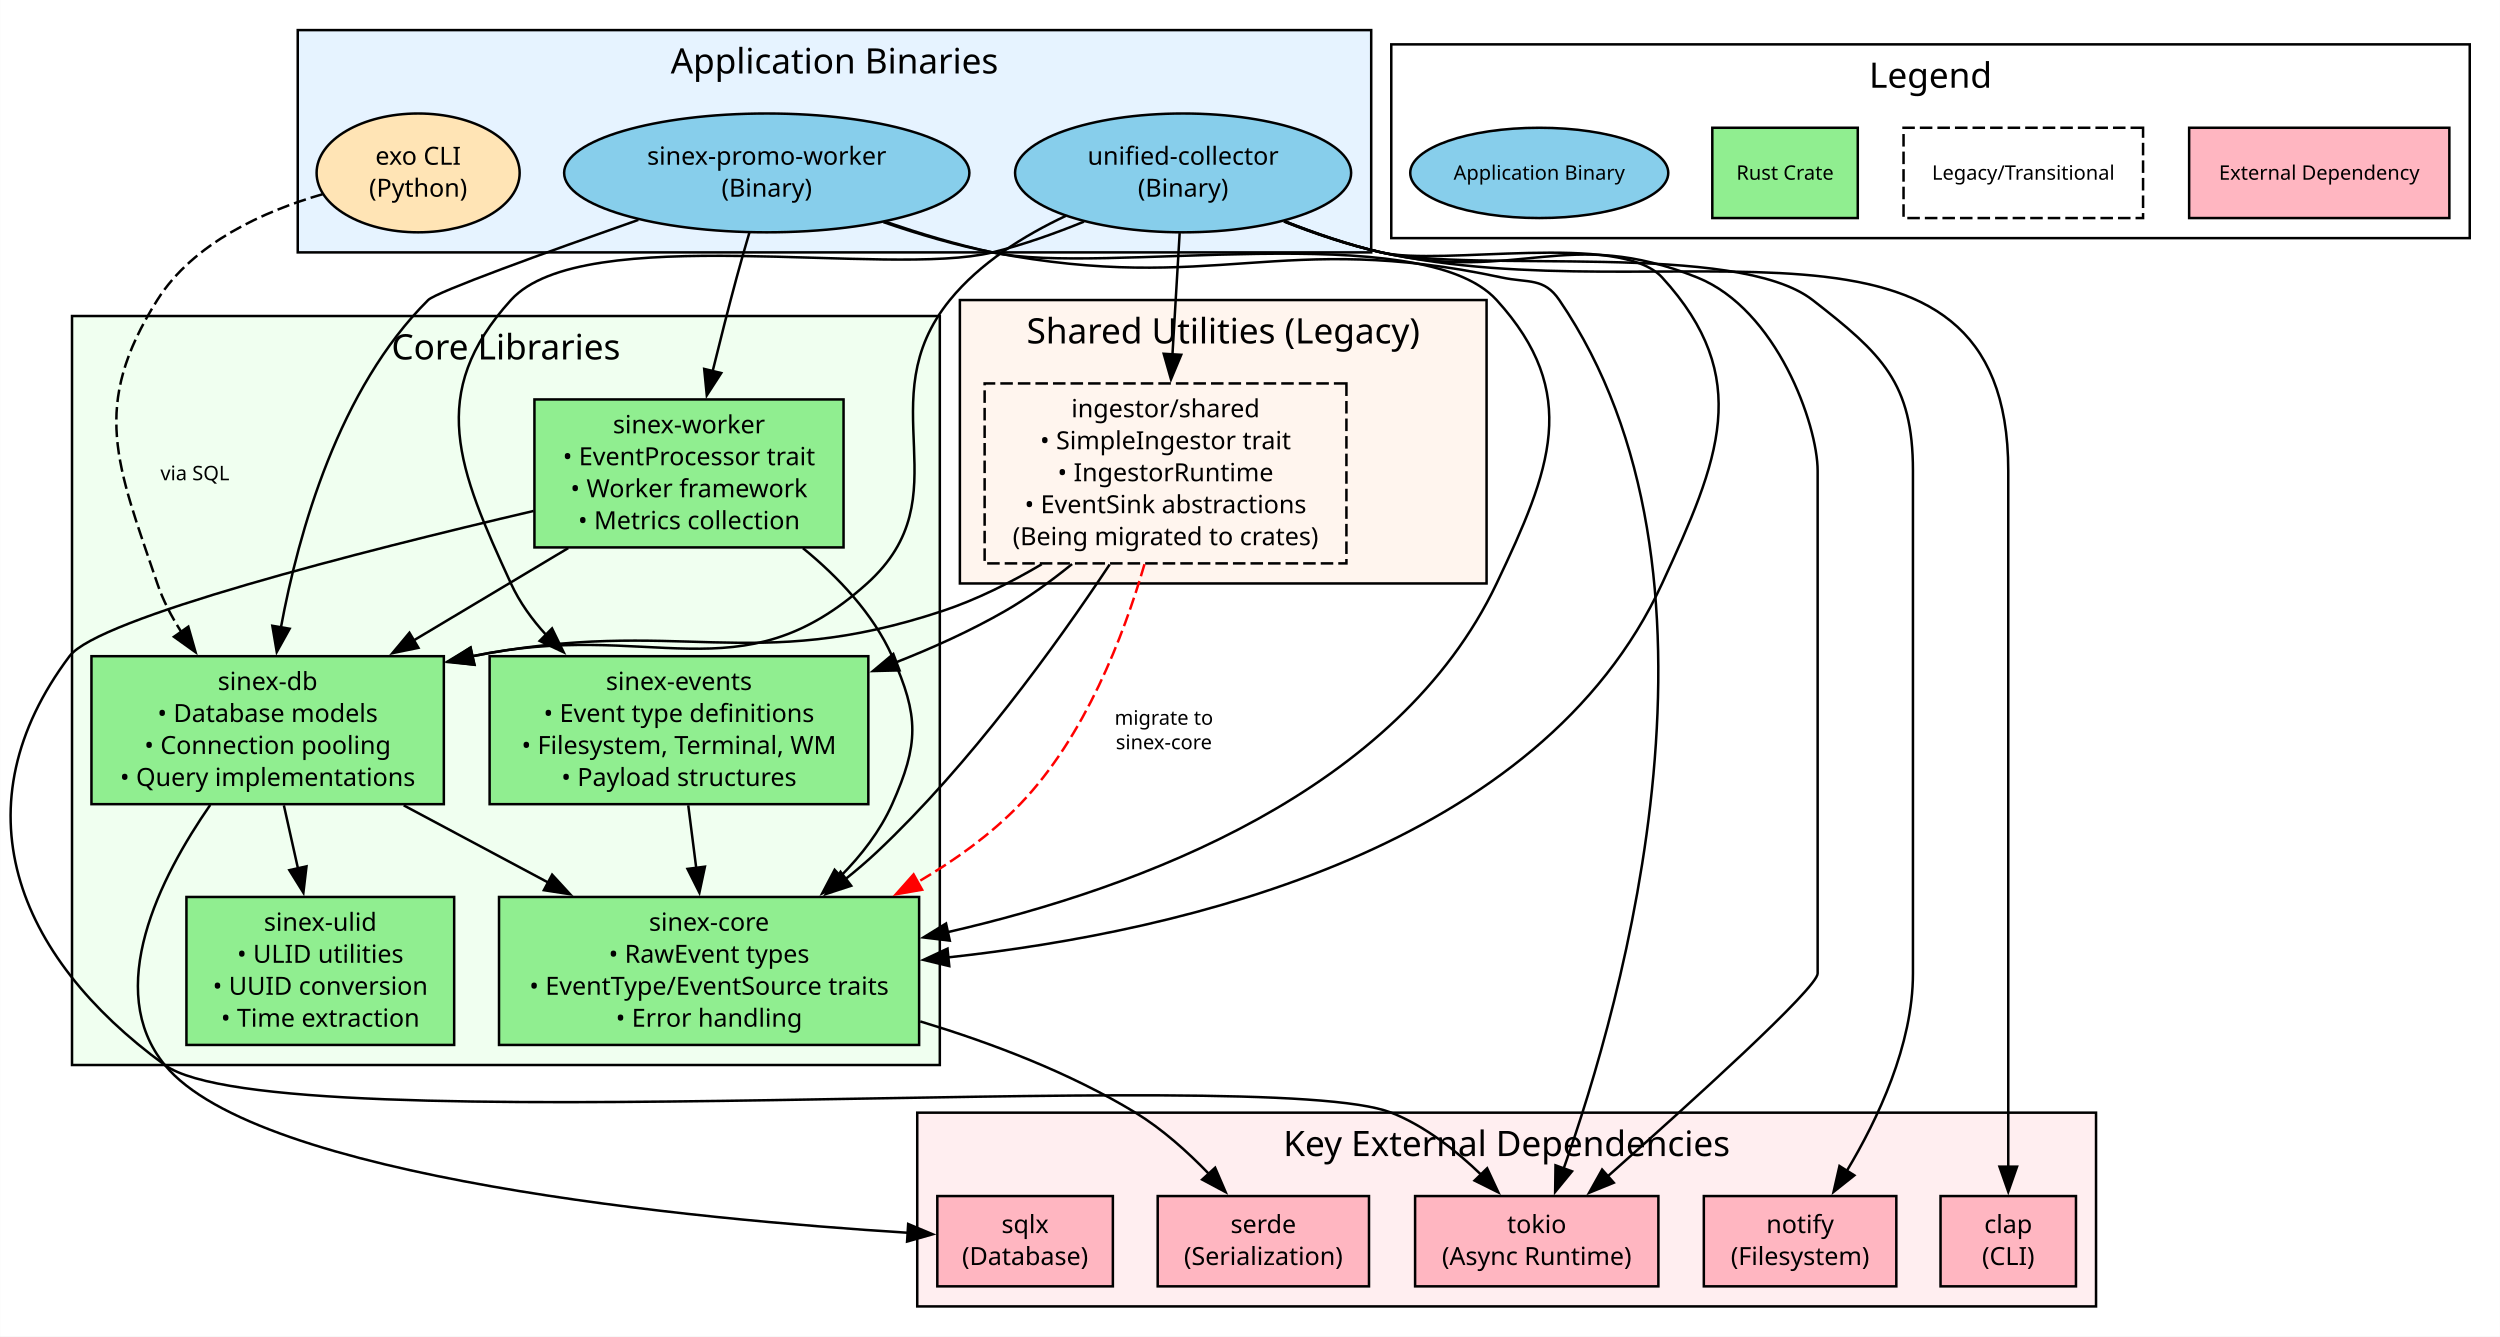
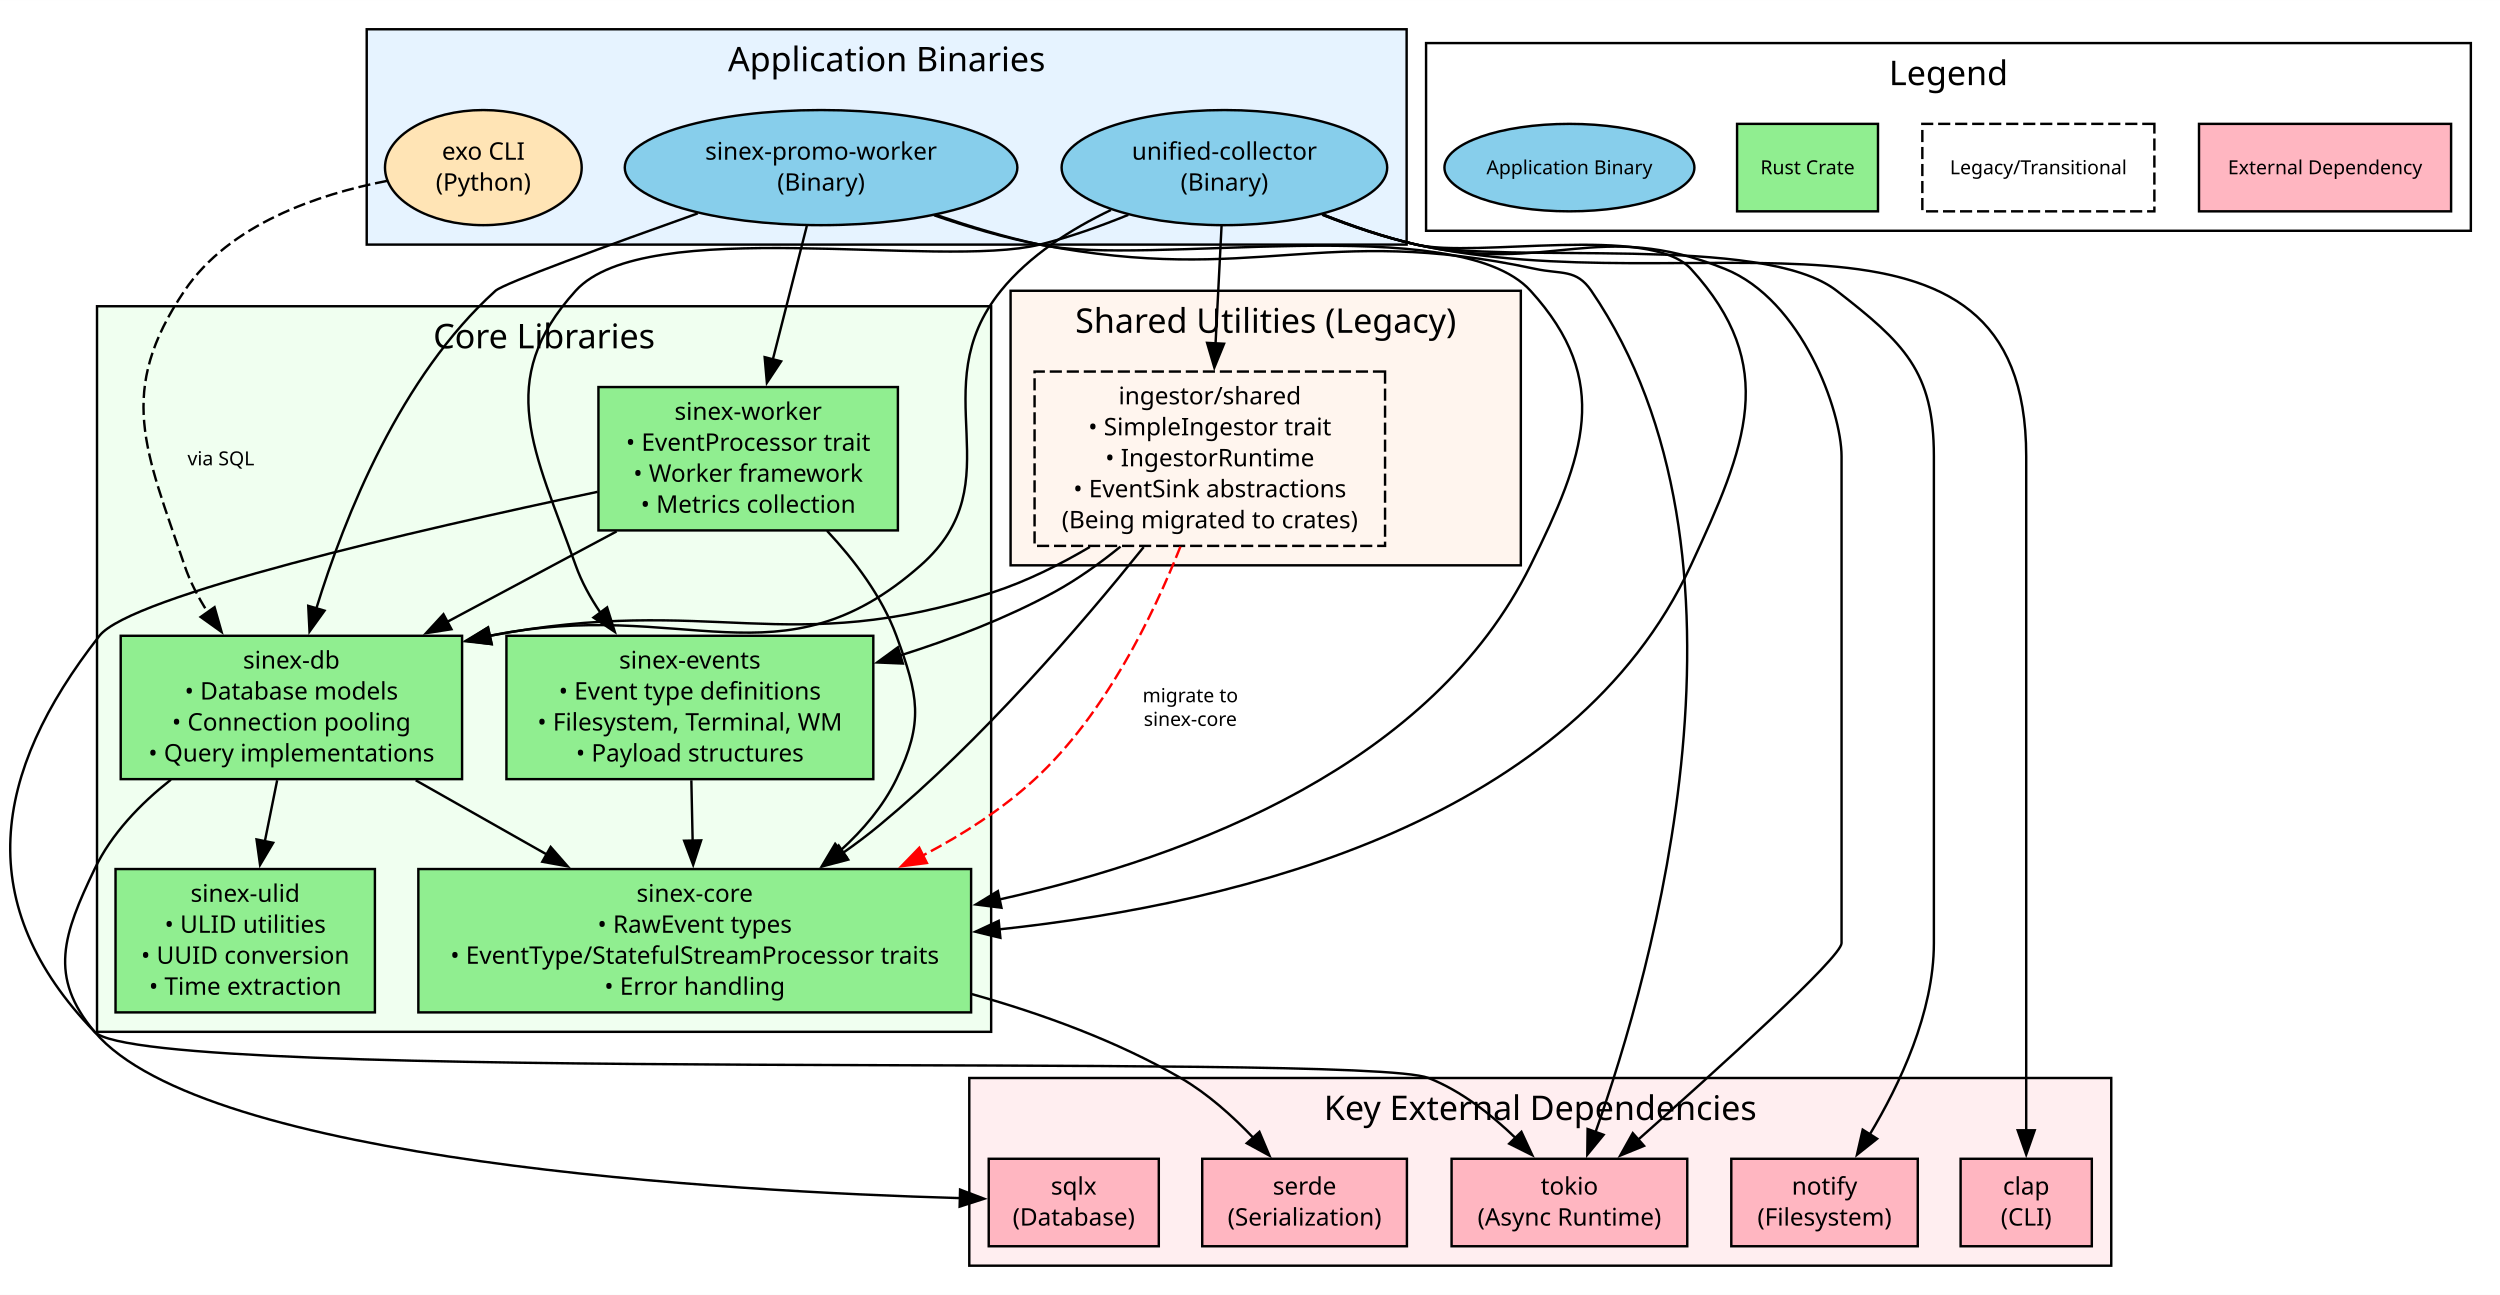
- <svg xmlns="http://www.w3.org/2000/svg" width="997pt" height="533pt" viewBox="0.00 0.00 996.65 532.88">
+ <svg xmlns="http://www.w3.org/2000/svg" width="1029pt" height="533pt" viewBox="0.00 0.00 1028.93 532.88">
  <g id="graph0" class="graph" transform="scale(1 1) rotate(0) translate(4 528.88)">
-     <polygon fill="white" stroke="none" points="-4,4 -4,-528.88 992.65,-528.88 992.65,4 -4,4" />
+     <polygon fill="white" stroke="none" points="-4,4 -4,-528.88 1024.93,-528.88 1024.93,4 -4,4" />
    <g id="clust1" class="cluster">
-       <polygon fill="#e6f3ff" stroke="black" points="114.65,-428.25 114.65,-516.88 542.65,-516.88 542.65,-428.25 114.65,-428.25" />
-       <text text-anchor="middle" x="328.65" y="-499.58" font-family="JetBrains Mono Bold" font-size="14.00">Application Binaries</text>
+       <polygon fill="#e6f3ff" stroke="black" points="146.93,-428.25 146.93,-516.88 574.93,-516.88 574.93,-428.25 146.93,-428.25" />
+       <text text-anchor="middle" x="360.93" y="-499.58" font-family="JetBrains Mono Bold" font-size="14.00">Application Binaries</text>
    </g>
    <g id="clust2" class="cluster">
-       <polygon fill="#f0fff0" stroke="black" points="24.65,-104.25 24.65,-402.88 370.65,-402.88 370.65,-104.25 24.65,-104.25" />
-       <text text-anchor="middle" x="197.65" y="-385.57" font-family="JetBrains Mono Bold" font-size="14.00">Core Libraries</text>
+       <polygon fill="#f0fff0" stroke="black" points="35.93,-104.25 35.93,-402.88 403.93,-402.88 403.93,-104.25 35.93,-104.25" />
+       <text text-anchor="middle" x="219.93" y="-385.57" font-family="JetBrains Mono Bold" font-size="14.00">Core Libraries</text>
    </g>
    <g id="clust3" class="cluster">
-       <polygon fill="#fff5ee" stroke="black" points="378.65,-296.25 378.65,-409.25 588.65,-409.25 588.65,-296.25 378.65,-296.25" />
-       <text text-anchor="middle" x="483.65" y="-391.95" font-family="JetBrains Mono Bold" font-size="14.00">Shared Utilities (Legacy)</text>
+       <polygon fill="#fff5ee" stroke="black" points="411.93,-296.25 411.93,-409.25 621.93,-409.25 621.93,-296.25 411.93,-296.25" />
+       <text text-anchor="middle" x="516.93" y="-391.95" font-family="JetBrains Mono Bold" font-size="14.00">Shared Utilities (Legacy)</text>
    </g>
    <g id="clust4" class="cluster">
-       <polygon fill="#ffeef0" stroke="black" points="361.65,-8 361.65,-85.25 831.65,-85.25 831.65,-8 361.65,-8" />
-       <text text-anchor="middle" x="596.65" y="-67.95" font-family="JetBrains Mono Bold" font-size="14.00">Key External Dependencies</text>
+       <polygon fill="#ffeef0" stroke="black" points="394.93,-8 394.93,-85.25 864.93,-85.25 864.93,-8 394.93,-8" />
+       <text text-anchor="middle" x="629.93" y="-67.95" font-family="JetBrains Mono Bold" font-size="14.00">Key External Dependencies</text>
    </g>
    <g id="clust5" class="cluster">
-       <polygon fill="#ffffff" stroke="black" points="550.65,-433.94 550.65,-511.19 980.65,-511.19 980.65,-433.94 550.65,-433.94" />
-       <text text-anchor="middle" x="765.65" y="-493.89" font-family="JetBrains Mono Bold" font-size="14.00">Legend</text>
+       <polygon fill="#ffffff" stroke="black" points="582.93,-433.94 582.93,-511.19 1012.93,-511.19 1012.93,-433.94 582.93,-433.94" />
+       <text text-anchor="middle" x="797.93" y="-493.89" font-family="JetBrains Mono Bold" font-size="14.00">Legend</text>
    </g>
    <g id="node1" class="node">
-       <ellipse fill="#87ceeb" stroke="black" cx="467.65" cy="-459.94" rx="67" ry="23.69" />
-       <text text-anchor="middle" x="467.65" y="-463.19" font-family="JetBrains Mono" font-size="10.00">unified-collector</text>
-       <text text-anchor="middle" x="467.65" y="-450.44" font-family="JetBrains Mono" font-size="10.00">(Binary)</text>
+       <ellipse fill="#87ceeb" stroke="black" cx="499.93" cy="-459.94" rx="67" ry="23.69" />
+       <text text-anchor="middle" x="499.93" y="-463.19" font-family="JetBrains Mono" font-size="10.00">unified-collector</text>
+       <text text-anchor="middle" x="499.93" y="-450.44" font-family="JetBrains Mono" font-size="10.00">(Binary)</text>
    </g>
    <g id="node4" class="node">
-       <polygon fill="#90ee90" stroke="black" points="362.4,-171.25 194.9,-171.25 194.9,-112.25 362.4,-112.25 362.4,-171.25" />
-       <text text-anchor="middle" x="278.65" y="-157.75" font-family="JetBrains Mono" font-size="10.00">sinex-core</text>
-       <text text-anchor="middle" x="278.65" y="-145" font-family="JetBrains Mono" font-size="10.00">• RawEvent types</text>
-       <text text-anchor="middle" x="278.65" y="-132.25" font-family="JetBrains Mono" font-size="10.00">• EventType/EventSource traits</text>
-       <text text-anchor="middle" x="278.65" y="-119.5" font-family="JetBrains Mono" font-size="10.00">• Error handling</text>
+       <polygon fill="#90ee90" stroke="black" points="395.68,-171.25 168.18,-171.25 168.18,-112.25 395.68,-112.25 395.68,-171.25" />
+       <text text-anchor="middle" x="281.93" y="-157.75" font-family="JetBrains Mono" font-size="10.00">sinex-core</text>
+       <text text-anchor="middle" x="281.93" y="-145" font-family="JetBrains Mono" font-size="10.00">• RawEvent types</text>
+       <text text-anchor="middle" x="281.93" y="-132.25" font-family="JetBrains Mono" font-size="10.00">• EventType/StatefulStreamProcessor traits</text>
+       <text text-anchor="middle" x="281.93" y="-119.5" font-family="JetBrains Mono" font-size="10.00">• Error handling</text>
    </g>
    <g id="edge1" class="edge">
-       <path fill="none" stroke="black" d="M507.96,-440.77C520.16,-435.95 533.75,-431.27 546.65,-428.25 570.98,-422.56 641.78,-436.69 658.65,-418.25 695.24,-378.24 681.34,-345.49 658.65,-296.25 610.16,-191.05 469.66,-157.57 373.79,-147.14" />
-       <polygon fill="black" stroke="black" points="374.42,-143.69 364.12,-146.16 373.72,-150.65 374.42,-143.69" />
+       <path fill="none" stroke="black" d="M540.24,-440.76C552.44,-435.95 566.03,-431.26 578.93,-428.25 603.48,-422.52 674.91,-436.84 691.93,-418.25 728.54,-378.25 714.74,-345.44 691.93,-296.25 643.54,-191.91 509.09,-157.29 407.24,-146.42" />
+       <polygon fill="black" stroke="black" points="407.73,-142.95 397.43,-145.45 407.04,-149.92 407.73,-142.95" />
    </g>
    <g id="node5" class="node">
-       <polygon fill="#90ee90" stroke="black" points="172.9,-267.25 32.4,-267.25 32.4,-208.25 172.9,-208.25 172.9,-267.25" />
-       <text text-anchor="middle" x="102.65" y="-253.75" font-family="JetBrains Mono" font-size="10.00">sinex-db</text>
-       <text text-anchor="middle" x="102.65" y="-241" font-family="JetBrains Mono" font-size="10.00">• Database models</text>
-       <text text-anchor="middle" x="102.65" y="-228.25" font-family="JetBrains Mono" font-size="10.00">• Connection pooling</text>
-       <text text-anchor="middle" x="102.65" y="-215.5" font-family="JetBrains Mono" font-size="10.00">• Query implementations</text>
+       <polygon fill="#90ee90" stroke="black" points="186.18,-267.25 45.68,-267.25 45.68,-208.25 186.18,-208.25 186.18,-267.25" />
+       <text text-anchor="middle" x="115.93" y="-253.75" font-family="JetBrains Mono" font-size="10.00">sinex-db</text>
+       <text text-anchor="middle" x="115.93" y="-241" font-family="JetBrains Mono" font-size="10.00">• Database models</text>
+       <text text-anchor="middle" x="115.93" y="-228.25" font-family="JetBrains Mono" font-size="10.00">• Connection pooling</text>
+       <text text-anchor="middle" x="115.93" y="-215.5" font-family="JetBrains Mono" font-size="10.00">• Query implementations</text>
    </g>
    <g id="edge2" class="edge">
-       <path fill="none" stroke="black" d="M420.92,-442.82C404.25,-435 386.65,-424.03 374.65,-409.25 341.66,-368.64 380.51,-331.28 341.65,-296.25 290.79,-250.41 255.48,-282.47 183.95,-267.17" />
-       <polygon fill="black" stroke="black" points="185.14,-263.86 174.59,-264.91 183.49,-270.66 185.14,-263.86" />
+       <path fill="none" stroke="black" d="M453.22,-442.49C436.87,-434.67 419.68,-423.79 407.93,-409.25 375.04,-368.56 414.14,-330.89 374.93,-296.25 317.13,-245.18 277.51,-283.66 197.42,-267.2" />
+       <polygon fill="black" stroke="black" points="198.39,-263.83 187.86,-264.97 196.81,-270.65 198.39,-263.83" />
    </g>
    <g id="node7" class="node">
-       <polygon fill="#90ee90" stroke="black" points="342.15,-267.25 191.15,-267.25 191.15,-208.25 342.15,-208.25 342.15,-267.25" />
-       <text text-anchor="middle" x="266.65" y="-253.75" font-family="JetBrains Mono" font-size="10.00">sinex-events</text>
-       <text text-anchor="middle" x="266.65" y="-241" font-family="JetBrains Mono" font-size="10.00">• Event type definitions</text>
-       <text text-anchor="middle" x="266.65" y="-228.25" font-family="JetBrains Mono" font-size="10.00">• Filesystem, Terminal, WM</text>
-       <text text-anchor="middle" x="266.65" y="-215.5" font-family="JetBrains Mono" font-size="10.00">• Payload structures</text>
+       <polygon fill="#90ee90" stroke="black" points="355.43,-267.25 204.43,-267.25 204.43,-208.25 355.43,-208.25 355.43,-267.25" />
+       <text text-anchor="middle" x="279.93" y="-253.75" font-family="JetBrains Mono" font-size="10.00">sinex-events</text>
+       <text text-anchor="middle" x="279.93" y="-241" font-family="JetBrains Mono" font-size="10.00">• Event type definitions</text>
+       <text text-anchor="middle" x="279.93" y="-228.25" font-family="JetBrains Mono" font-size="10.00">• Filesystem, Terminal, WM</text>
+       <text text-anchor="middle" x="279.93" y="-215.5" font-family="JetBrains Mono" font-size="10.00">• Payload structures</text>
    </g>
    <g id="edge3" class="edge">
-       <path fill="none" stroke="black" d="M428.12,-440.5C416.59,-435.8 403.81,-431.24 391.65,-428.25 350.01,-418.01 228.43,-441.02 199.65,-409.25 165.93,-372.03 178.68,-341.88 199.65,-296.25 203.08,-288.78 208.01,-281.92 213.67,-275.74" />
-       <polygon fill="black" stroke="black" points="216.04,-278.32 220.68,-268.8 211.11,-273.34 216.04,-278.32" />
+       <path fill="none" stroke="black" d="M460.4,-440.5C448.87,-435.81 436.09,-431.24 423.93,-428.25 382.51,-418.05 261.56,-440.87 232.93,-409.25 199.22,-372.02 216.06,-343.55 232.93,-296.25 235.34,-289.48 238.94,-282.92 243.08,-276.82" />
+       <polygon fill="black" stroke="black" points="245.87,-278.94 249.05,-268.84 240.26,-274.75 245.87,-278.94" />
    </g>
    <g id="node9" class="node">
-       <polygon fill="none" stroke="black" stroke-dasharray="5,2" points="532.77,-376 388.52,-376 388.52,-304.25 532.77,-304.25 532.77,-376" />
-       <text text-anchor="middle" x="460.65" y="-362.5" font-family="JetBrains Mono" font-size="10.00">ingestor/shared</text>
-       <text text-anchor="middle" x="460.65" y="-349.75" font-family="JetBrains Mono" font-size="10.00">• SimpleIngestor trait</text>
-       <text text-anchor="middle" x="460.65" y="-337" font-family="JetBrains Mono" font-size="10.00">• IngestorRuntime</text>
-       <text text-anchor="middle" x="460.65" y="-324.25" font-family="JetBrains Mono" font-size="10.00">• EventSink abstractions</text>
-       <text text-anchor="middle" x="460.65" y="-311.5" font-family="JetBrains Mono" font-size="10.00">(Being migrated to crates)</text>
+       <polygon fill="none" stroke="black" stroke-dasharray="5,2" points="566.05,-376 421.8,-376 421.8,-304.25 566.05,-304.25 566.05,-376" />
+       <text text-anchor="middle" x="493.93" y="-362.5" font-family="JetBrains Mono" font-size="10.00">ingestor/shared</text>
+       <text text-anchor="middle" x="493.93" y="-349.75" font-family="JetBrains Mono" font-size="10.00">• SimpleIngestor trait</text>
+       <text text-anchor="middle" x="493.93" y="-337" font-family="JetBrains Mono" font-size="10.00">• IngestorRuntime</text>
+       <text text-anchor="middle" x="493.93" y="-324.25" font-family="JetBrains Mono" font-size="10.00">• EventSink abstractions</text>
+       <text text-anchor="middle" x="493.93" y="-311.5" font-family="JetBrains Mono" font-size="10.00">(Being migrated to crates)</text>
    </g>
    <g id="edge4" class="edge">
-       <path fill="none" stroke="black" d="M466.28,-435.94C465.46,-422.12 464.39,-404.04 463.4,-387.37" />
-       <polygon fill="black" stroke="black" points="466.9,-387.42 462.82,-377.64 459.92,-387.83 466.9,-387.42" />
+       <path fill="none" stroke="black" d="M498.76,-435.94C498.05,-422.12 497.13,-404.04 496.28,-387.37" />
+       <polygon fill="black" stroke="black" points="499.79,-387.45 495.79,-377.64 492.8,-387.81 499.79,-387.45" />
    </g>
    <g id="node11" class="node">
-       <polygon fill="#ffb6c1" stroke="black" points="657.15,-52 560.15,-52 560.15,-16 657.15,-16 657.15,-52" />
-       <text text-anchor="middle" x="608.65" y="-37.25" font-family="JetBrains Mono" font-size="10.00">tokio</text>
-       <text text-anchor="middle" x="608.65" y="-24.5" font-family="JetBrains Mono" font-size="10.00">(Async Runtime)</text>
+       <polygon fill="#ffb6c1" stroke="black" points="690.43,-52 593.43,-52 593.43,-16 690.43,-16 690.43,-52" />
+       <text text-anchor="middle" x="641.93" y="-37.25" font-family="JetBrains Mono" font-size="10.00">tokio</text>
+       <text text-anchor="middle" x="641.93" y="-24.5" font-family="JetBrains Mono" font-size="10.00">(Async Runtime)</text>
    </g>
    <g id="edge19" class="edge">
-       <path fill="none" stroke="black" d="M507.94,-440.69C520.14,-435.87 533.74,-431.2 546.65,-428.25 601.41,-415.72 620.53,-439.22 672.65,-418.25 704.38,-405.48 720.65,-359.57 720.65,-341.12 720.65,-341.12 720.65,-341.12 720.65,-140.75 720.65,-135 670.02,-89.18 636.84,-59.77" />
-       <polygon fill="black" stroke="black" points="639.36,-57.32 629.55,-53.32 634.72,-62.56 639.36,-57.32" />
+       <path fill="none" stroke="black" d="M540.22,-440.68C552.42,-435.87 566.02,-431.2 578.93,-428.25 634.13,-415.64 653.39,-439.36 705.93,-418.25 737.67,-405.49 753.93,-359.63 753.93,-341.12 753.93,-341.12 753.93,-341.12 753.93,-140.75 753.93,-135 703.3,-89.18 670.12,-59.77" />
+       <polygon fill="black" stroke="black" points="672.64,-57.32 662.83,-53.32 668,-62.56 672.64,-57.32" />
    </g>
    <g id="node13" class="node">
-       <polygon fill="#ffb6c1" stroke="black" points="752.02,-52 675.27,-52 675.27,-16 752.02,-16 752.02,-52" />
-       <text text-anchor="middle" x="713.65" y="-37.25" font-family="JetBrains Mono" font-size="10.00">notify</text>
-       <text text-anchor="middle" x="713.65" y="-24.5" font-family="JetBrains Mono" font-size="10.00">(Filesystem)</text>
+       <polygon fill="#ffb6c1" stroke="black" points="785.3,-52 708.55,-52 708.55,-16 785.3,-16 785.3,-52" />
+       <text text-anchor="middle" x="746.93" y="-37.25" font-family="JetBrains Mono" font-size="10.00">notify</text>
+       <text text-anchor="middle" x="746.93" y="-24.5" font-family="JetBrains Mono" font-size="10.00">(Filesystem)</text>
    </g>
    <g id="edge20" class="edge">
-       <path fill="none" stroke="black" d="M507.92,-440.62C520.13,-435.8 533.73,-431.15 546.65,-428.25 584.17,-419.83 688.3,-432.86 718.65,-409.25 746.36,-387.69 758.65,-376.24 758.65,-341.12 758.65,-341.12 758.65,-341.12 758.65,-140.75 758.65,-112.25 744.63,-82.62 732.25,-62" />
-       <polygon fill="black" stroke="black" points="735.28,-60.25 726.99,-53.66 729.36,-63.98 735.28,-60.25" />
+       <path fill="none" stroke="black" d="M540.2,-440.61C552.41,-435.8 566.01,-431.15 578.93,-428.25 616.67,-419.79 721.4,-433 751.93,-409.25 779.64,-387.69 791.93,-376.24 791.93,-341.12 791.93,-341.12 791.93,-341.12 791.93,-140.75 791.93,-112.25 777.91,-82.62 765.53,-62" />
+       <polygon fill="black" stroke="black" points="768.56,-60.25 760.27,-53.66 762.64,-63.98 768.56,-60.25" />
    </g>
    <g id="node14" class="node">
-       <polygon fill="#ffb6c1" stroke="black" points="823.65,-52 769.65,-52 769.65,-16 823.65,-16 823.65,-52" />
-       <text text-anchor="middle" x="796.65" y="-37.25" font-family="JetBrains Mono" font-size="10.00">clap</text>
-       <text text-anchor="middle" x="796.65" y="-24.5" font-family="JetBrains Mono" font-size="10.00">(CLI)</text>
+       <polygon fill="#ffb6c1" stroke="black" points="856.93,-52 802.93,-52 802.93,-16 856.93,-16 856.93,-52" />
+       <text text-anchor="middle" x="829.93" y="-37.25" font-family="JetBrains Mono" font-size="10.00">clap</text>
+       <text text-anchor="middle" x="829.93" y="-24.5" font-family="JetBrains Mono" font-size="10.00">(CLI)</text>
    </g>
    <g id="edge21" class="edge">
-       <path fill="none" stroke="black" d="M507.9,-440.53C520.11,-435.71 533.71,-431.08 546.65,-428.25 661.6,-403.11 796.65,-458.79 796.65,-341.12 796.65,-341.12 796.65,-341.12 796.65,-140.75 796.65,-114.66 796.65,-84.95 796.65,-63.68" />
-       <polygon fill="black" stroke="black" points="800.15,-63.73 796.65,-53.73 793.15,-63.73 800.15,-63.73" />
+       <path fill="none" stroke="black" d="M540.18,-440.53C552.39,-435.71 565.99,-431.08 578.93,-428.25 694.29,-403.04 829.93,-459.21 829.93,-341.12 829.93,-341.12 829.93,-341.12 829.93,-140.75 829.93,-114.66 829.93,-84.95 829.93,-63.68" />
+       <polygon fill="black" stroke="black" points="833.43,-63.73 829.93,-53.73 826.43,-63.73 833.43,-63.73" />
    </g>
    <g id="node2" class="node">
-       <ellipse fill="#87ceeb" stroke="black" cx="301.65" cy="-459.94" rx="80.79" ry="23.69" />
-       <text text-anchor="middle" x="301.65" y="-463.19" font-family="JetBrains Mono" font-size="10.00">sinex-promo-worker</text>
-       <text text-anchor="middle" x="301.65" y="-450.44" font-family="JetBrains Mono" font-size="10.00">(Binary)</text>
+       <ellipse fill="#87ceeb" stroke="black" cx="333.93" cy="-459.94" rx="80.79" ry="23.69" />
+       <text text-anchor="middle" x="333.93" y="-463.19" font-family="JetBrains Mono" font-size="10.00">sinex-promo-worker</text>
+       <text text-anchor="middle" x="333.93" y="-450.44" font-family="JetBrains Mono" font-size="10.00">(Binary)</text>
    </g>
    <g id="edge5" class="edge">
-       <path fill="none" stroke="black" d="M349.17,-440.41C362.71,-435.77 377.61,-431.26 391.65,-428.25 435.51,-418.83 562.45,-442.43 592.65,-409.25 626.45,-372.1 614.2,-341.61 592.65,-296.25 553.31,-213.45 451.05,-174.92 373.83,-157.24" />
-       <polygon fill="black" stroke="black" points="374.63,-153.84 364.11,-155.11 373.13,-160.67 374.63,-153.84" />
+       <path fill="none" stroke="black" d="M381.45,-440.41C394.99,-435.77 409.89,-431.26 423.93,-428.25 468.01,-418.8 595.58,-442.59 625.93,-409.25 659.74,-372.11 648.17,-341.28 625.93,-296.25 585.74,-214.88 488.04,-176.62 406.99,-158.65" />
+       <polygon fill="black" stroke="black" points="408.17,-155.32 397.66,-156.66 406.71,-162.17 408.17,-155.32" />
    </g>
    <g id="edge6" class="edge">
-       <path fill="none" stroke="black" d="M250.46,-441.21C213.63,-428.28 169.89,-412.47 166.65,-409.25 131.08,-373.91 115.02,-316.92 107.94,-278.67" />
-       <polygon fill="black" stroke="black" points="111.42,-278.2 106.28,-268.94 104.52,-279.38 111.42,-278.2" />
+       <path fill="none" stroke="black" d="M283.2,-441.11C246.7,-428.13 203.3,-412.29 199.93,-409.25 160.91,-374.04 137.92,-316.64 126.13,-278.3" />
+       <polygon fill="black" stroke="black" points="129.57,-277.59 123.39,-268.99 122.86,-279.57 129.57,-277.59" />
    </g>
    <g id="node8" class="node">
-       <polygon fill="#90ee90" stroke="black" points="332.27,-369.62 209.02,-369.62 209.02,-310.62 332.27,-310.62 332.27,-369.62" />
-       <text text-anchor="middle" x="270.65" y="-356.12" font-family="JetBrains Mono" font-size="10.00">sinex-worker</text>
-       <text text-anchor="middle" x="270.65" y="-343.38" font-family="JetBrains Mono" font-size="10.00">• EventProcessor trait</text>
-       <text text-anchor="middle" x="270.65" y="-330.62" font-family="JetBrains Mono" font-size="10.00">• Worker framework</text>
-       <text text-anchor="middle" x="270.65" y="-317.88" font-family="JetBrains Mono" font-size="10.00">• Metrics collection</text>
+       <polygon fill="#90ee90" stroke="black" points="365.55,-369.62 242.3,-369.62 242.3,-310.62 365.55,-310.62 365.55,-369.62" />
+       <text text-anchor="middle" x="303.93" y="-356.12" font-family="JetBrains Mono" font-size="10.00">sinex-worker</text>
+       <text text-anchor="middle" x="303.93" y="-343.38" font-family="JetBrains Mono" font-size="10.00">• EventProcessor trait</text>
+       <text text-anchor="middle" x="303.93" y="-330.62" font-family="JetBrains Mono" font-size="10.00">• Worker framework</text>
+       <text text-anchor="middle" x="303.93" y="-317.88" font-family="JetBrains Mono" font-size="10.00">• Metrics collection</text>
    </g>
    <g id="edge7" class="edge">
-       <path fill="none" stroke="black" d="M294.74,-436.18C293.02,-430.35 291.22,-424.08 289.65,-418.25 286.37,-406.14 283.03,-392.91 280.07,-380.87" />
-       <polygon fill="black" stroke="black" points="283.5,-380.14 277.74,-371.24 276.7,-381.79 283.5,-380.14" />
+       <path fill="none" stroke="black" d="M328.07,-435.94C324.09,-420.3 318.72,-399.21 314.05,-380.88" />
+       <polygon fill="black" stroke="black" points="317.49,-380.2 311.63,-371.37 310.71,-381.93 317.49,-380.2" />
    </g>
    <g id="edge22" class="edge">
-       <path fill="none" stroke="black" d="M348.15,-440.32C361.94,-435.56 377.22,-431.01 391.65,-428.25 480.37,-411.29 506.32,-437.18 594.65,-418.25 605.38,-415.95 611.46,-418.32 617.65,-409.25 691.94,-300.4 642.9,-129.19 619.29,-62.7" />
-       <polygon fill="black" stroke="black" points="622.71,-61.86 615.99,-53.66 616.13,-64.25 622.71,-61.86" />
+       <path fill="none" stroke="black" d="M380.43,-440.32C394.22,-435.56 409.5,-431.01 423.93,-428.25 513.09,-411.21 539.17,-437.26 627.93,-418.25 638.66,-415.95 644.74,-418.32 650.93,-409.25 725.22,-300.4 676.18,-129.19 652.57,-62.7" />
+       <polygon fill="black" stroke="black" points="655.99,-61.86 649.28,-53.66 649.41,-64.25 655.99,-61.86" />
    </g>
    <g id="node3" class="node">
-       <ellipse fill="#ffe4b5" stroke="black" cx="162.65" cy="-459.94" rx="40.48" ry="23.69" />
-       <text text-anchor="middle" x="162.65" y="-463.19" font-family="JetBrains Mono" font-size="10.00">exo CLI</text>
-       <text text-anchor="middle" x="162.65" y="-450.44" font-family="JetBrains Mono" font-size="10.00">(Python)</text>
+       <ellipse fill="#ffe4b5" stroke="black" cx="194.93" cy="-459.94" rx="40.48" ry="23.69" />
+       <text text-anchor="middle" x="194.93" y="-463.19" font-family="JetBrains Mono" font-size="10.00">exo CLI</text>
+       <text text-anchor="middle" x="194.93" y="-450.44" font-family="JetBrains Mono" font-size="10.00">(Python)</text>
    </g>
    <g id="edge8" class="edge">
-       <path fill="none" stroke="black" stroke-dasharray="5,2" d="M124.57,-451.45C101.19,-444.67 73.06,-432.1 58.65,-409.25 31.86,-366.77 42.54,-343.82 58.65,-296.25 60.92,-289.53 64.33,-282.98 68.27,-276.85" />
-       <polygon fill="black" stroke="black" points="71.02,-279.02 73.92,-268.83 65.3,-274.99 71.02,-279.02" />
-       <text text-anchor="middle" x="73.65" y="-337.4" font-family="JetBrains Mono" font-size="8.00">via SQL</text>
+       <path fill="none" stroke="black" stroke-dasharray="5,2" d="M155.25,-454.46C126.82,-448.94 90.41,-436.65 71.93,-409.25 43.84,-367.61 55.82,-343.82 71.93,-296.25 74.2,-289.53 77.62,-282.98 81.55,-276.85" />
+       <polygon fill="black" stroke="black" points="84.3,-279.02 87.2,-268.83 78.58,-274.99 84.3,-279.02" />
+       <text text-anchor="middle" x="86.93" y="-337.4" font-family="JetBrains Mono" font-size="8.00">via SQL</text>
    </g>
    <g id="node12" class="node">
-       <polygon fill="#ffb6c1" stroke="black" points="541.77,-52 457.52,-52 457.52,-16 541.77,-16 541.77,-52" />
-       <text text-anchor="middle" x="499.65" y="-37.25" font-family="JetBrains Mono" font-size="10.00">serde</text>
-       <text text-anchor="middle" x="499.65" y="-24.5" font-family="JetBrains Mono" font-size="10.00">(Serialization)</text>
+       <polygon fill="#ffb6c1" stroke="black" points="575.05,-52 490.8,-52 490.8,-16 575.05,-16 575.05,-52" />
+       <text text-anchor="middle" x="532.93" y="-37.25" font-family="JetBrains Mono" font-size="10.00">serde</text>
+       <text text-anchor="middle" x="532.93" y="-24.5" font-family="JetBrains Mono" font-size="10.00">(Serialization)</text>
    </g>
    <g id="edge18" class="edge">
-       <path fill="none" stroke="black" d="M362.85,-121.63C391.34,-113.03 422.52,-101.15 448.65,-85.25 459.32,-78.75 469.47,-69.62 477.87,-60.91" />
-       <polygon fill="black" stroke="black" points="480.42,-63.3 484.61,-53.57 475.26,-58.57 480.42,-63.3" />
+       <path fill="none" stroke="black" d="M395.98,-119.78C425.19,-111.59 455.73,-100.4 481.93,-85.25 493.02,-78.84 503.44,-69.44 511.94,-60.51" />
+       <polygon fill="black" stroke="black" points="514.34,-63.08 518.45,-53.32 509.14,-58.39 514.34,-63.08" />
    </g>
    <g id="edge9" class="edge">
-       <path fill="none" stroke="black" d="M156.89,-207.78C175.13,-198.04 195.64,-187.08 214.56,-176.98" />
-       <polygon fill="black" stroke="black" points="216.08,-180.14 223.25,-172.34 212.78,-173.96 216.08,-180.14" />
+       <path fill="none" stroke="black" d="M167.09,-207.78C184.21,-198.09 203.46,-187.18 221.24,-177.12" />
+       <polygon fill="black" stroke="black" points="222.64,-180.34 229.62,-172.37 219.19,-174.25 222.64,-180.34" />
    </g>
    <g id="node6" class="node">
-       <polygon fill="#90ee90" stroke="black" points="177.02,-171.25 70.27,-171.25 70.27,-112.25 177.02,-112.25 177.02,-171.25" />
-       <text text-anchor="middle" x="123.65" y="-157.75" font-family="JetBrains Mono" font-size="10.00">sinex-ulid</text>
-       <text text-anchor="middle" x="123.65" y="-145" font-family="JetBrains Mono" font-size="10.00">• ULID utilities</text>
-       <text text-anchor="middle" x="123.65" y="-132.25" font-family="JetBrains Mono" font-size="10.00">• UUID conversion</text>
-       <text text-anchor="middle" x="123.65" y="-119.5" font-family="JetBrains Mono" font-size="10.00">• Time extraction</text>
+       <polygon fill="#90ee90" stroke="black" points="150.3,-171.25 43.55,-171.25 43.55,-112.25 150.3,-112.25 150.3,-171.25" />
+       <text text-anchor="middle" x="96.93" y="-157.75" font-family="JetBrains Mono" font-size="10.00">sinex-ulid</text>
+       <text text-anchor="middle" x="96.93" y="-145" font-family="JetBrains Mono" font-size="10.00">• ULID utilities</text>
+       <text text-anchor="middle" x="96.93" y="-132.25" font-family="JetBrains Mono" font-size="10.00">• UUID conversion</text>
+       <text text-anchor="middle" x="96.93" y="-119.5" font-family="JetBrains Mono" font-size="10.00">• Time extraction</text>
    </g>
    <g id="edge10" class="edge">
-       <path fill="none" stroke="black" d="M109.12,-207.78C110.89,-199.84 112.85,-191.1 114.73,-182.66" />
-       <polygon fill="black" stroke="black" points="118.14,-183.46 116.9,-172.94 111.31,-181.94 118.14,-183.46" />
+       <path fill="none" stroke="black" d="M110.07,-207.78C108.47,-199.84 106.7,-191.1 105,-182.66" />
+       <polygon fill="black" stroke="black" points="108.44,-182.05 103.03,-172.95 101.58,-183.44 108.44,-182.05" />
    </g>
    <g id="node10" class="node">
-       <polygon fill="#ffb6c1" stroke="black" points="439.65,-52 369.65,-52 369.65,-16 439.65,-16 439.65,-52" />
-       <text text-anchor="middle" x="404.65" y="-37.25" font-family="JetBrains Mono" font-size="10.00">sqlx</text>
-       <text text-anchor="middle" x="404.65" y="-24.5" font-family="JetBrains Mono" font-size="10.00">(Database)</text>
+       <polygon fill="#ffb6c1" stroke="black" points="472.93,-52 402.93,-52 402.93,-16 472.93,-16 472.93,-52" />
+       <text text-anchor="middle" x="437.93" y="-37.25" font-family="JetBrains Mono" font-size="10.00">sqlx</text>
+       <text text-anchor="middle" x="437.93" y="-24.5" font-family="JetBrains Mono" font-size="10.00">(Database)</text>
    </g>
    <g id="edge17" class="edge">
-       <path fill="none" stroke="black" d="M79.76,-207.95C59.64,-178.92 37.1,-134.25 61.65,-104.25 98.58,-59.12 273,-42.73 357.94,-37.36" />
-       <polygon fill="black" stroke="black" points="358.03,-40.86 367.8,-36.76 357.6,-33.87 358.03,-40.86" />
+       <path fill="none" stroke="black" d="M66.34,-208.04C53.77,-198.12 41.86,-185.78 34.93,-171.25 22.1,-144.38 15.74,-127.02 34.93,-104.25 80.05,-50.71 294.94,-38.56 391.16,-35.81" />
+       <polygon fill="black" stroke="black" points="391.14,-39.31 401.04,-35.55 390.96,-32.31 391.14,-39.31" />
    </g>
    <g id="edge11" class="edge">
-       <path fill="none" stroke="black" d="M270.35,-207.78C271.36,-199.84 272.48,-191.1 273.55,-182.66" />
-       <polygon fill="black" stroke="black" points="277,-183.33 274.79,-172.96 270.05,-182.44 277,-183.33" />
+       <path fill="none" stroke="black" d="M280.54,-207.78C280.71,-199.93 280.9,-191.3 281.07,-182.95" />
+       <polygon fill="black" stroke="black" points="284.57,-183.05 281.29,-172.98 277.57,-182.9 284.57,-183.05" />
    </g>
    <g id="edge12" class="edge">
-       <path fill="none" stroke="black" d="M316.06,-310.34C330.17,-298.82 344.02,-284.23 351.65,-267.25 362.4,-243.33 362.33,-232.2 351.65,-208.25 346.86,-197.53 339.36,-187.83 330.95,-179.38" />
-       <polygon fill="black" stroke="black" points="333.48,-176.95 323.77,-172.7 328.71,-182.08 333.48,-176.95" />
+       <path fill="none" stroke="black" d="M336.38,-310.44C347.68,-298.37 359.01,-283.38 364.93,-267.25 373.97,-242.63 376.37,-231.85 364.93,-208.25 359.53,-197.12 351.23,-187.31 341.92,-178.9" />
+       <polygon fill="black" stroke="black" points="344.23,-176.27 334.31,-172.54 339.74,-181.64 344.23,-176.27" />
    </g>
    <g id="edge13" class="edge">
-       <path fill="none" stroke="black" d="M222.51,-310.36C203.26,-298.86 180.92,-285.51 160.78,-273.48" />
-       <polygon fill="black" stroke="black" points="162.77,-270.59 152.39,-268.47 159.18,-276.6 162.77,-270.59" />
+       <path fill="none" stroke="black" d="M249.8,-310.23C227.98,-298.57 202.63,-285.04 179.9,-272.9" />
+       <polygon fill="black" stroke="black" points="181.8,-269.95 171.33,-268.33 178.51,-276.13 181.8,-269.95" />
    </g>
    <g id="edge23" class="edge">
-       <path fill="none" stroke="black" d="M208.69,-325.16C139.3,-308.91 34.99,-282.36 23.65,-267.25 -21,-207.75 1.53,-148.05 61.65,-104.25 105.59,-72.23 500.08,-105.24 550.65,-85.25 564.06,-79.95 576.51,-70.14 586.4,-60.59" />
-       <polygon fill="black" stroke="black" points="588.87,-63.07 593.34,-53.46 583.86,-58.18 588.87,-63.07" />
+       <path fill="none" stroke="black" d="M241.97,-326.51C167.16,-310.67 49.73,-283.6 36.93,-267.25 -7.74,-210.21 -15.41,-156.36 34.93,-104.25 56.13,-82.3 555.52,-96.41 583.93,-85.25 597.36,-79.98 609.8,-70.17 619.69,-60.62" />
+       <polygon fill="black" stroke="black" points="622.17,-63.09 626.63,-53.49 617.15,-58.21 622.17,-63.09" />
    </g>
    <g id="edge14" class="edge">
-       <path fill="none" stroke="black" d="M438.37,-303.81C417.03,-271.67 382.68,-224.07 345.65,-189.25 341.73,-185.56 337.5,-181.95 333.13,-178.46" />
-       <polygon fill="black" stroke="black" points="335.31,-175.72 325.24,-172.43 331.06,-181.28 335.31,-175.72" />
+       <path fill="none" stroke="black" d="M466.71,-303.76C440.89,-271.6 399.88,-223.98 357.93,-189.25 353.24,-185.37 348.19,-181.58 343.01,-177.95" />
+       <polygon fill="black" stroke="black" points="345.09,-175.13 334.84,-172.44 341.18,-180.93 345.09,-175.13" />
    </g>
    <g id="edge24" class="edge">
-       <path fill="none" stroke="red" stroke-dasharray="5,2" d="M452.26,-303.92C443.87,-275.15 428.42,-235.02 402.65,-208.25 390.94,-196.09 376.49,-185.72 361.63,-177.05" />
-       <polygon fill="red" stroke="red" points="363.59,-174.14 353.15,-172.33 360.19,-180.25 363.59,-174.14" />
-       <text text-anchor="middle" x="459.98" y="-239.9" font-family="JetBrains Mono" font-size="8.00">migrate to</text>
-       <text text-anchor="middle" x="459.98" y="-230.15" font-family="JetBrains Mono" font-size="8.00">sinex-core</text>
+       <path fill="none" stroke="red" stroke-dasharray="5,2" d="M481.83,-303.95C470.34,-275.01 450.53,-234.61 421.93,-208.25 408.53,-195.9 392.39,-185.49 375.9,-176.87" />
+       <polygon fill="red" stroke="red" points="377.48,-173.74 366.97,-172.4 374.35,-180.01 377.48,-173.74" />
+       <text text-anchor="middle" x="485.9" y="-239.9" font-family="JetBrains Mono" font-size="8.00">migrate to</text>
+       <text text-anchor="middle" x="485.9" y="-230.15" font-family="JetBrains Mono" font-size="8.00">sinex-core</text>
    </g>
    <g id="edge15" class="edge">
-       <path fill="none" stroke="black" d="M411.27,-303.91C398.85,-296.58 385.19,-289.73 371.65,-285.25 294.91,-259.85 267.34,-283.39 184.29,-267.25" />
-       <polygon fill="black" stroke="black" points="185.03,-263.83 174.52,-265.2 183.59,-270.68 185.03,-263.83" />
+       <path fill="none" stroke="black" d="M444.58,-303.82C432.16,-296.5 418.49,-289.67 404.93,-285.25 319.66,-257.45 289.35,-284.8 197.52,-267.23" />
+       <polygon fill="black" stroke="black" points="198.3,-263.82 187.8,-265.23 196.89,-270.68 198.3,-263.82" />
    </g>
    <g id="edge16" class="edge">
-       <path fill="none" stroke="black" d="M423.38,-303.99C414.99,-297.18 405.84,-290.53 396.65,-285.25 383.05,-277.44 367.92,-270.58 352.92,-264.7" />
-       <polygon fill="black" stroke="black" points="354.59,-261.59 344,-261.33 352.11,-268.14 354.59,-261.59" />
+       <path fill="none" stroke="black" d="M457.18,-303.97C448.69,-297.08 439.36,-290.4 429.93,-285.25 410.28,-274.51 387.8,-265.88 366.33,-259.1" />
+       <polygon fill="black" stroke="black" points="367.59,-255.83 357,-256.27 365.55,-262.52 367.59,-255.83" />
    </g>
    <g id="node15" class="node">
-       <ellipse fill="#87ceeb" stroke="black" cx="609.65" cy="-459.94" rx="51.44" ry="18" />
-       <text text-anchor="middle" x="609.65" y="-457.21" font-family="JetBrains Mono" font-size="8.00">Application Binary</text>
+       <ellipse fill="#87ceeb" stroke="black" cx="641.93" cy="-459.94" rx="51.44" ry="18" />
+       <text text-anchor="middle" x="641.93" y="-457.21" font-family="JetBrains Mono" font-size="8.00">Application Binary</text>
    </g>
    <g id="node16" class="node">
-       <polygon fill="#90ee90" stroke="black" points="736.65,-477.94 678.65,-477.94 678.65,-441.94 736.65,-441.94 736.65,-477.94" />
-       <text text-anchor="middle" x="707.65" y="-457.21" font-family="JetBrains Mono" font-size="8.00">Rust Crate</text>
+       <polygon fill="#90ee90" stroke="black" points="768.93,-477.94 710.93,-477.94 710.93,-441.94 768.93,-441.94 768.93,-477.94" />
+       <text text-anchor="middle" x="739.93" y="-457.21" font-family="JetBrains Mono" font-size="8.00">Rust Crate</text>
    </g>
    <g id="node17" class="node">
-       <polygon fill="none" stroke="black" stroke-dasharray="5,2" points="850.4,-477.94 754.9,-477.94 754.9,-441.94 850.4,-441.94 850.4,-477.94" />
-       <text text-anchor="middle" x="802.65" y="-457.21" font-family="JetBrains Mono" font-size="8.00">Legacy/Transitional</text>
+       <polygon fill="none" stroke="black" stroke-dasharray="5,2" points="882.68,-477.94 787.18,-477.94 787.18,-441.94 882.68,-441.94 882.68,-477.94" />
+       <text text-anchor="middle" x="834.93" y="-457.21" font-family="JetBrains Mono" font-size="8.00">Legacy/Transitional</text>
    </g>
    <g id="node18" class="node">
-       <polygon fill="#ffb6c1" stroke="black" points="972.52,-477.94 868.77,-477.94 868.77,-441.94 972.52,-441.94 972.52,-477.94" />
-       <text text-anchor="middle" x="920.65" y="-457.21" font-family="JetBrains Mono" font-size="8.00">External Dependency</text>
+       <polygon fill="#ffb6c1" stroke="black" points="1004.8,-477.94 901.05,-477.94 901.05,-441.94 1004.8,-441.94 1004.8,-477.94" />
+       <text text-anchor="middle" x="952.93" y="-457.21" font-family="JetBrains Mono" font-size="8.00">External Dependency</text>
    </g>
  </g>
</svg>
